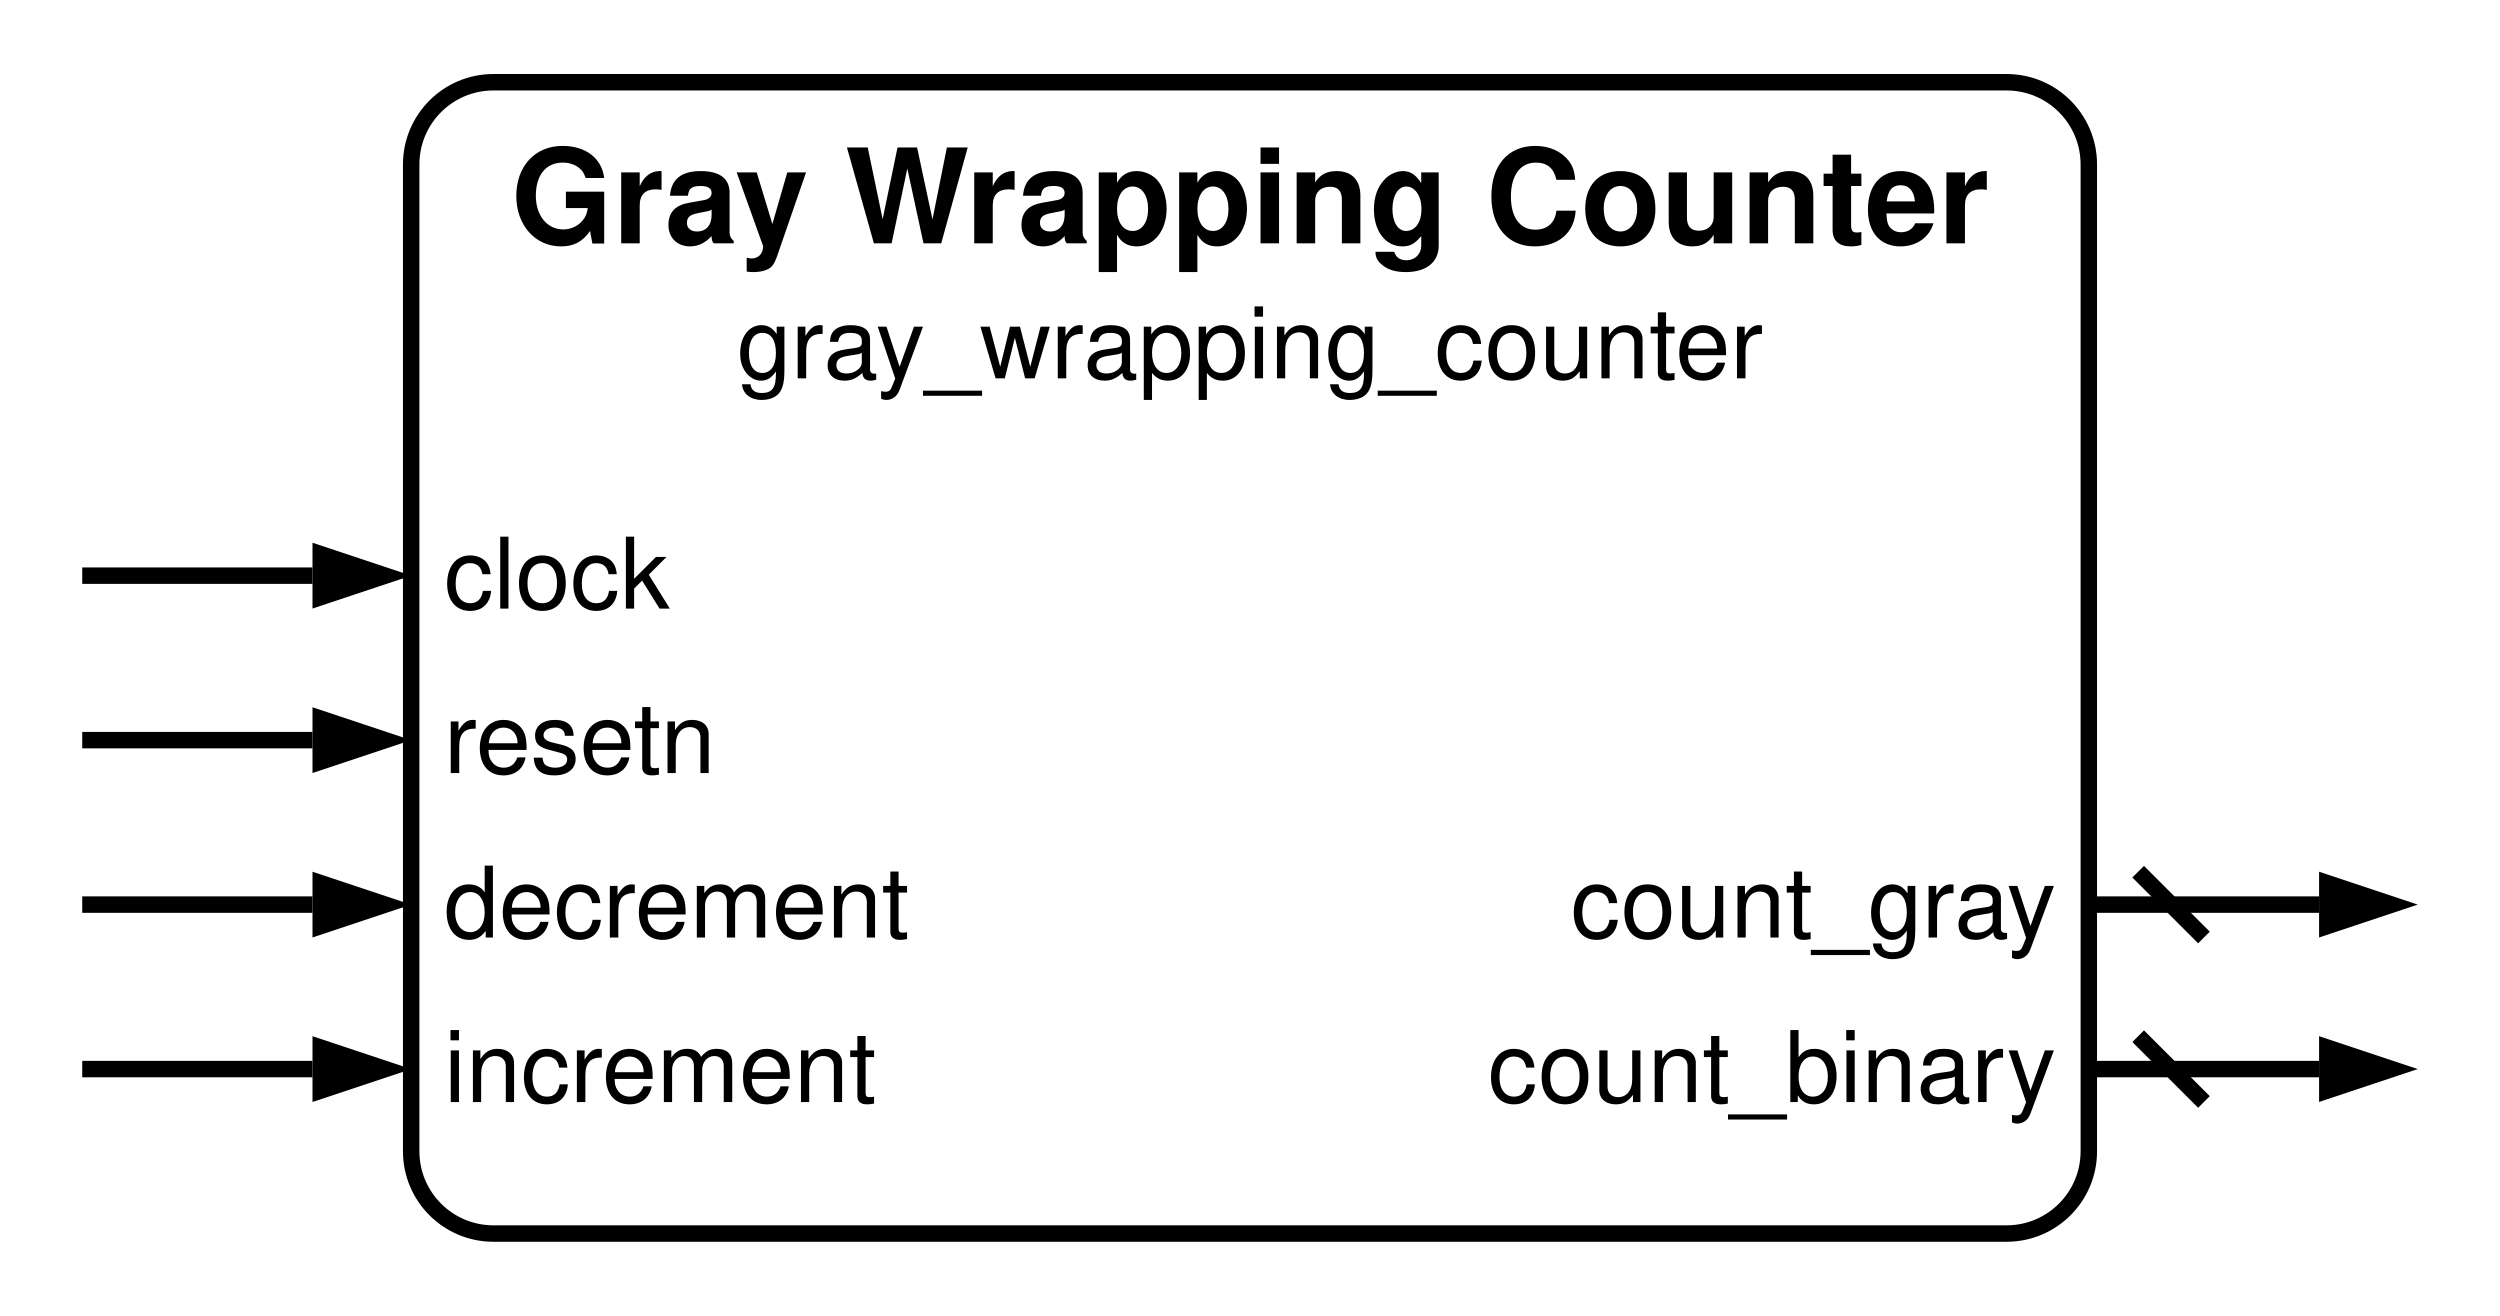
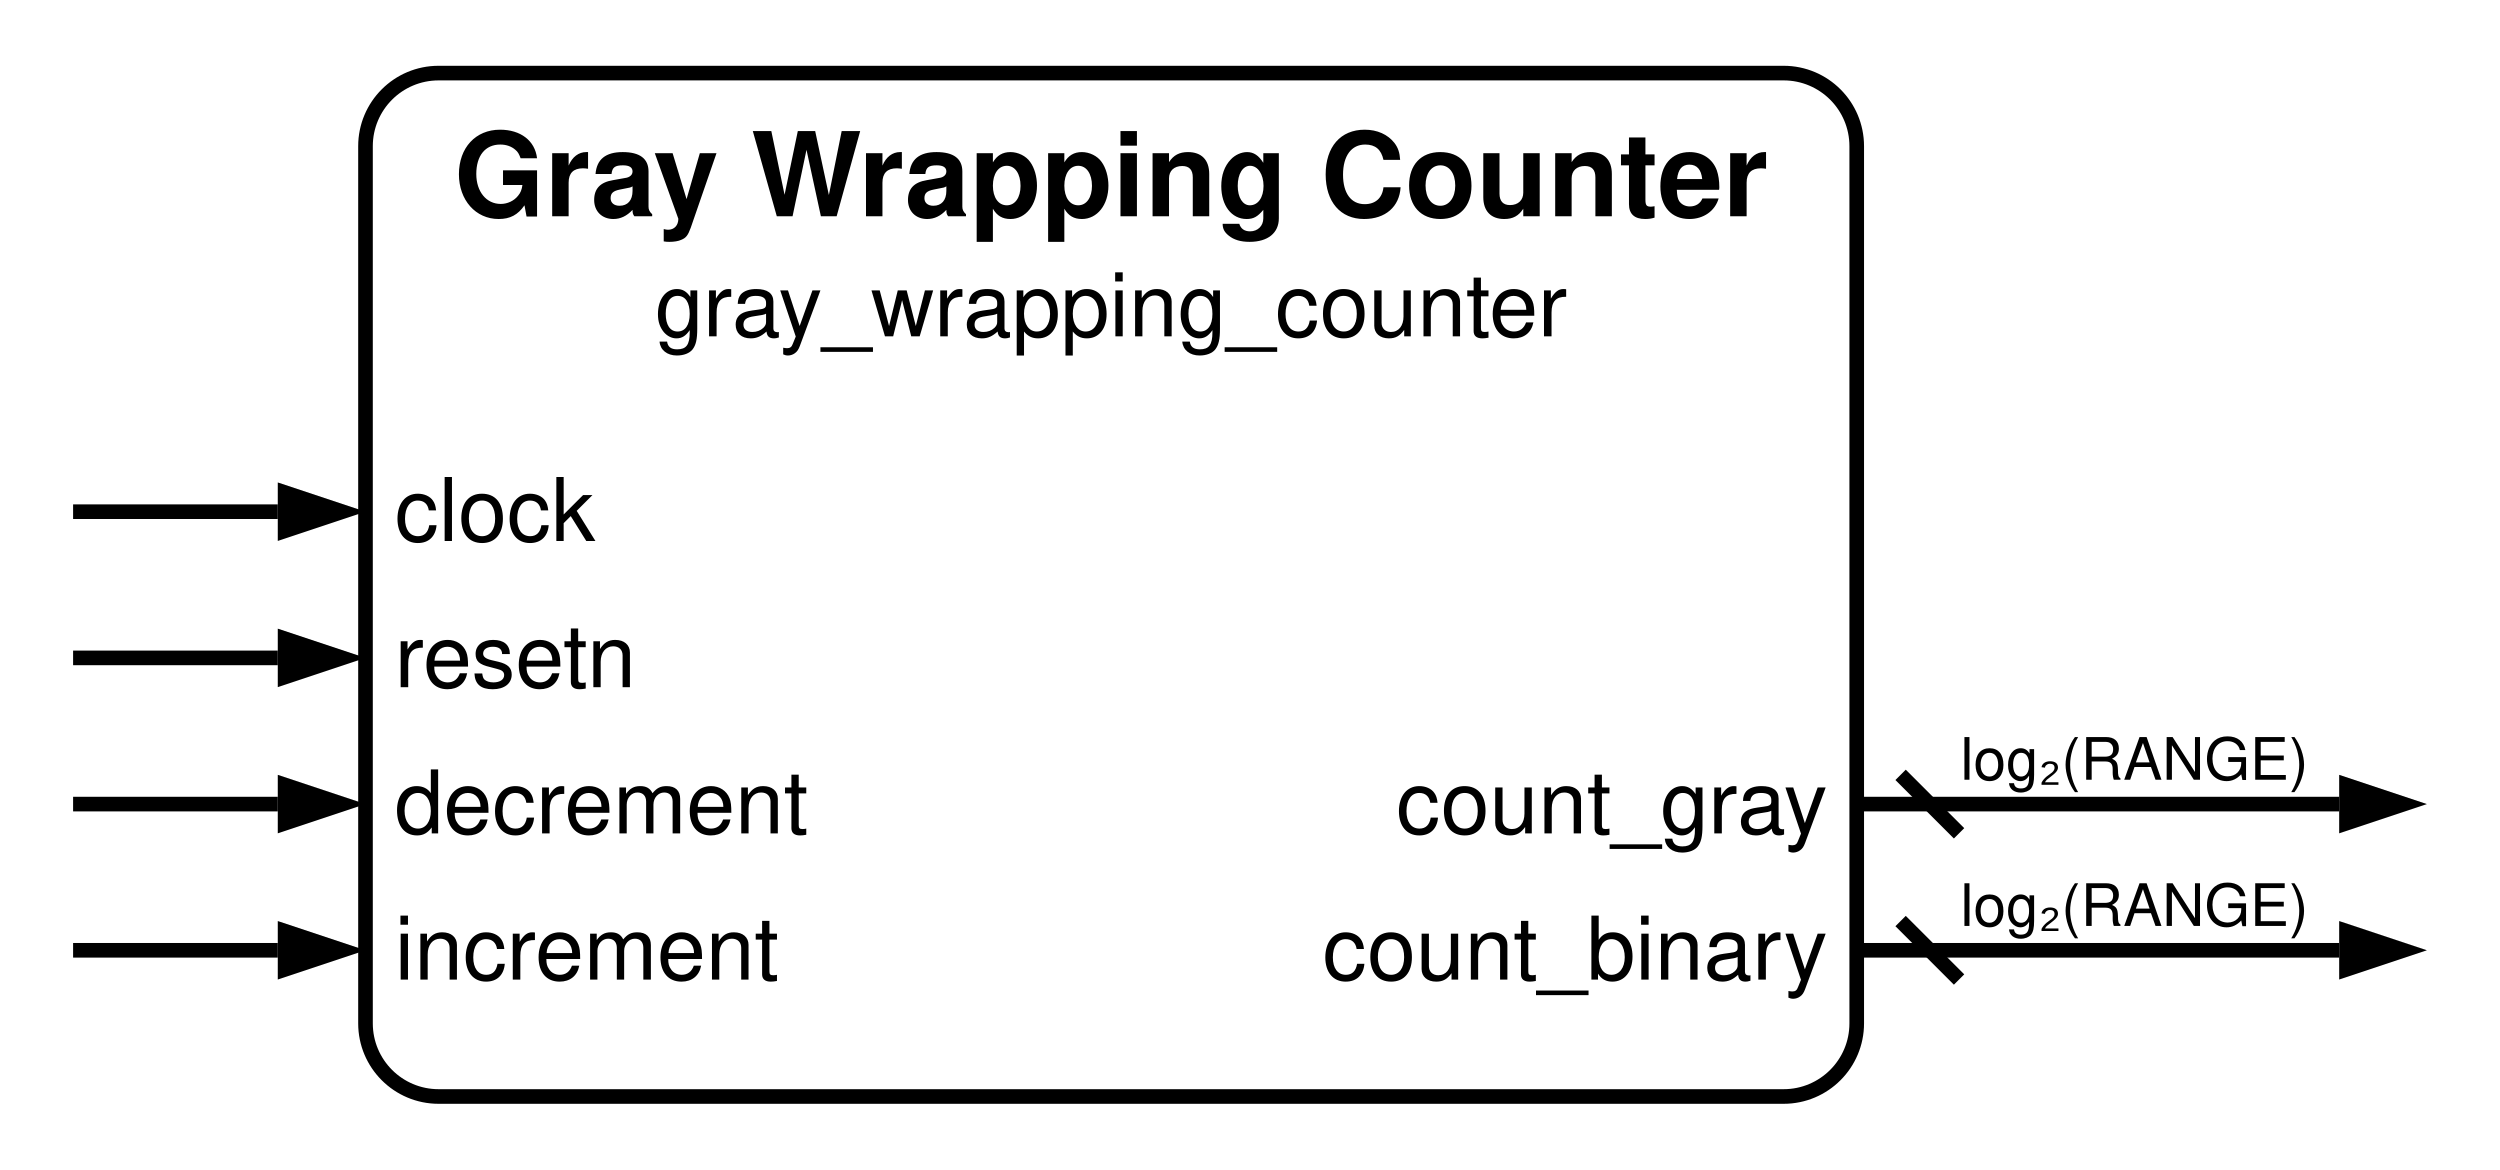
- <svg xmlns="http://www.w3.org/2000/svg" width="304" height="160" viewBox="0 0 152 80">
+ <svg xmlns="http://www.w3.org/2000/svg" width="342" height="160" viewBox="0 0 171 80">
  <rect x="25" y="5" width="102" height="70" fill="none" stroke="black" stroke-width="1" rx="5" />
  <text x="76" y="12" text-anchor="middle" dominant-baseline="middle" font-family="Helvetica" font-size="8" font-weight="bold" fill="black">Gray Wrapping Counter</text>
  <text x="76" y="21" text-anchor="middle" dominant-baseline="middle" font-family="Helvetica" font-size="6" font-weight="regular" fill="black">gray_wrapping_counter</text>
  <text x="27" y="35" text-anchor="start" dominant-baseline="middle" font-family="Helvetica" font-size="6" font-weight="regular" fill="black">clock</text>
  <line x1="19" y1="35" x2="5" y2="35" stroke="black" stroke-width="1" />
  <path d="M 25 35 l -6 +2.0 v -4 z" fill="black" />
  <text x="27" y="45" text-anchor="start" dominant-baseline="middle" font-family="Helvetica" font-size="6" font-weight="regular" fill="black">resetn</text>
  <line x1="19" y1="45" x2="5" y2="45" stroke="black" stroke-width="1" />
  <path d="M 25 45 l -6 +2.0 v -4 z" fill="black" />
  <text x="27" y="55" text-anchor="start" dominant-baseline="middle" font-family="Helvetica" font-size="6" font-weight="regular" fill="black">decrement</text>
  <line x1="19" y1="55" x2="5" y2="55" stroke="black" stroke-width="1" />
  <path d="M 25 55 l -6 +2.0 v -4 z" fill="black" />
  <text x="125" y="55" text-anchor="end" dominant-baseline="middle" font-family="Helvetica" font-size="6" font-weight="regular" fill="black">count_gray</text>
-   <line x1="127" y1="55" x2="141" y2="55" stroke="black" stroke-width="1" />
-   <path d="M 147 55 l -6 +2.0 v -4 z" fill="black" />
+   <line x1="127" y1="55" x2="160" y2="55" stroke="black" stroke-width="1" />
+   <path d="M 166 55 l -6 +2.0 v -4 z" fill="black" />
  <line x1="130" y1="53" x2="134" y2="57" stroke="black" stroke-width="1" />
+   <text x="146" y="52" text-anchor="middle" dominant-baseline="middle" font-family="Helvetica" font-size="4" font-weight="regular" fill="black">log₂(RANGE)</text>
  <text x="27" y="65" text-anchor="start" dominant-baseline="middle" font-family="Helvetica" font-size="6" font-weight="regular" fill="black">increment</text>
  <line x1="19" y1="65" x2="5" y2="65" stroke="black" stroke-width="1" />
  <path d="M 25 65 l -6 +2.0 v -4 z" fill="black" />
  <text x="125" y="65" text-anchor="end" dominant-baseline="middle" font-family="Helvetica" font-size="6" font-weight="regular" fill="black">count_binary</text>
-   <line x1="127" y1="65" x2="141" y2="65" stroke="black" stroke-width="1" />
-   <path d="M 147 65 l -6 +2.0 v -4 z" fill="black" />
+   <line x1="127" y1="65" x2="160" y2="65" stroke="black" stroke-width="1" />
+   <path d="M 166 65 l -6 +2.0 v -4 z" fill="black" />
  <line x1="130" y1="63" x2="134" y2="67" stroke="black" stroke-width="1" />
+   <text x="146" y="62" text-anchor="middle" dominant-baseline="middle" font-family="Helvetica" font-size="4" font-weight="regular" fill="black">log₂(RANGE)</text>
  <style>
      @media (prefers-color-scheme: dark) {
        :root {
          filter: invert(100%) hue-rotate(180deg);
        }
      }
    </style>
</svg>
